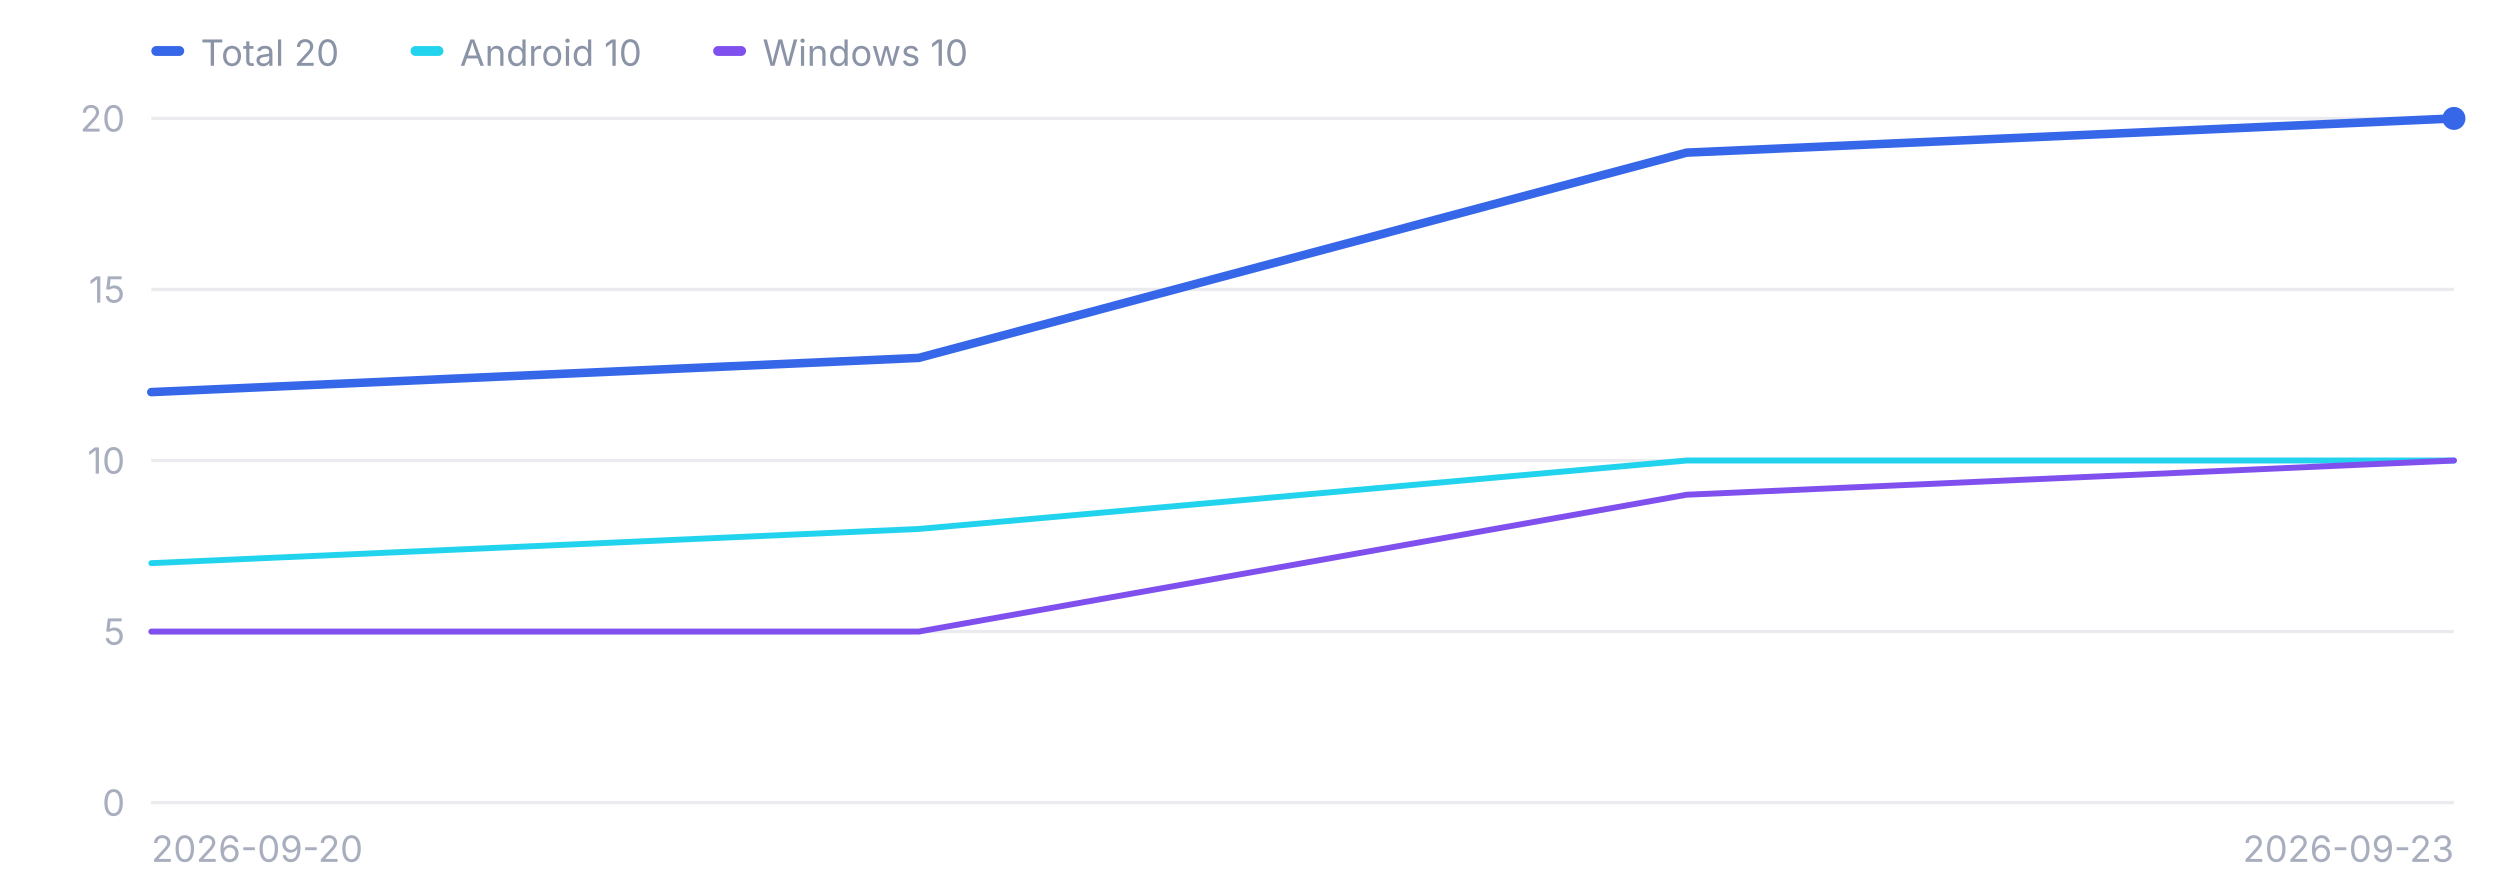
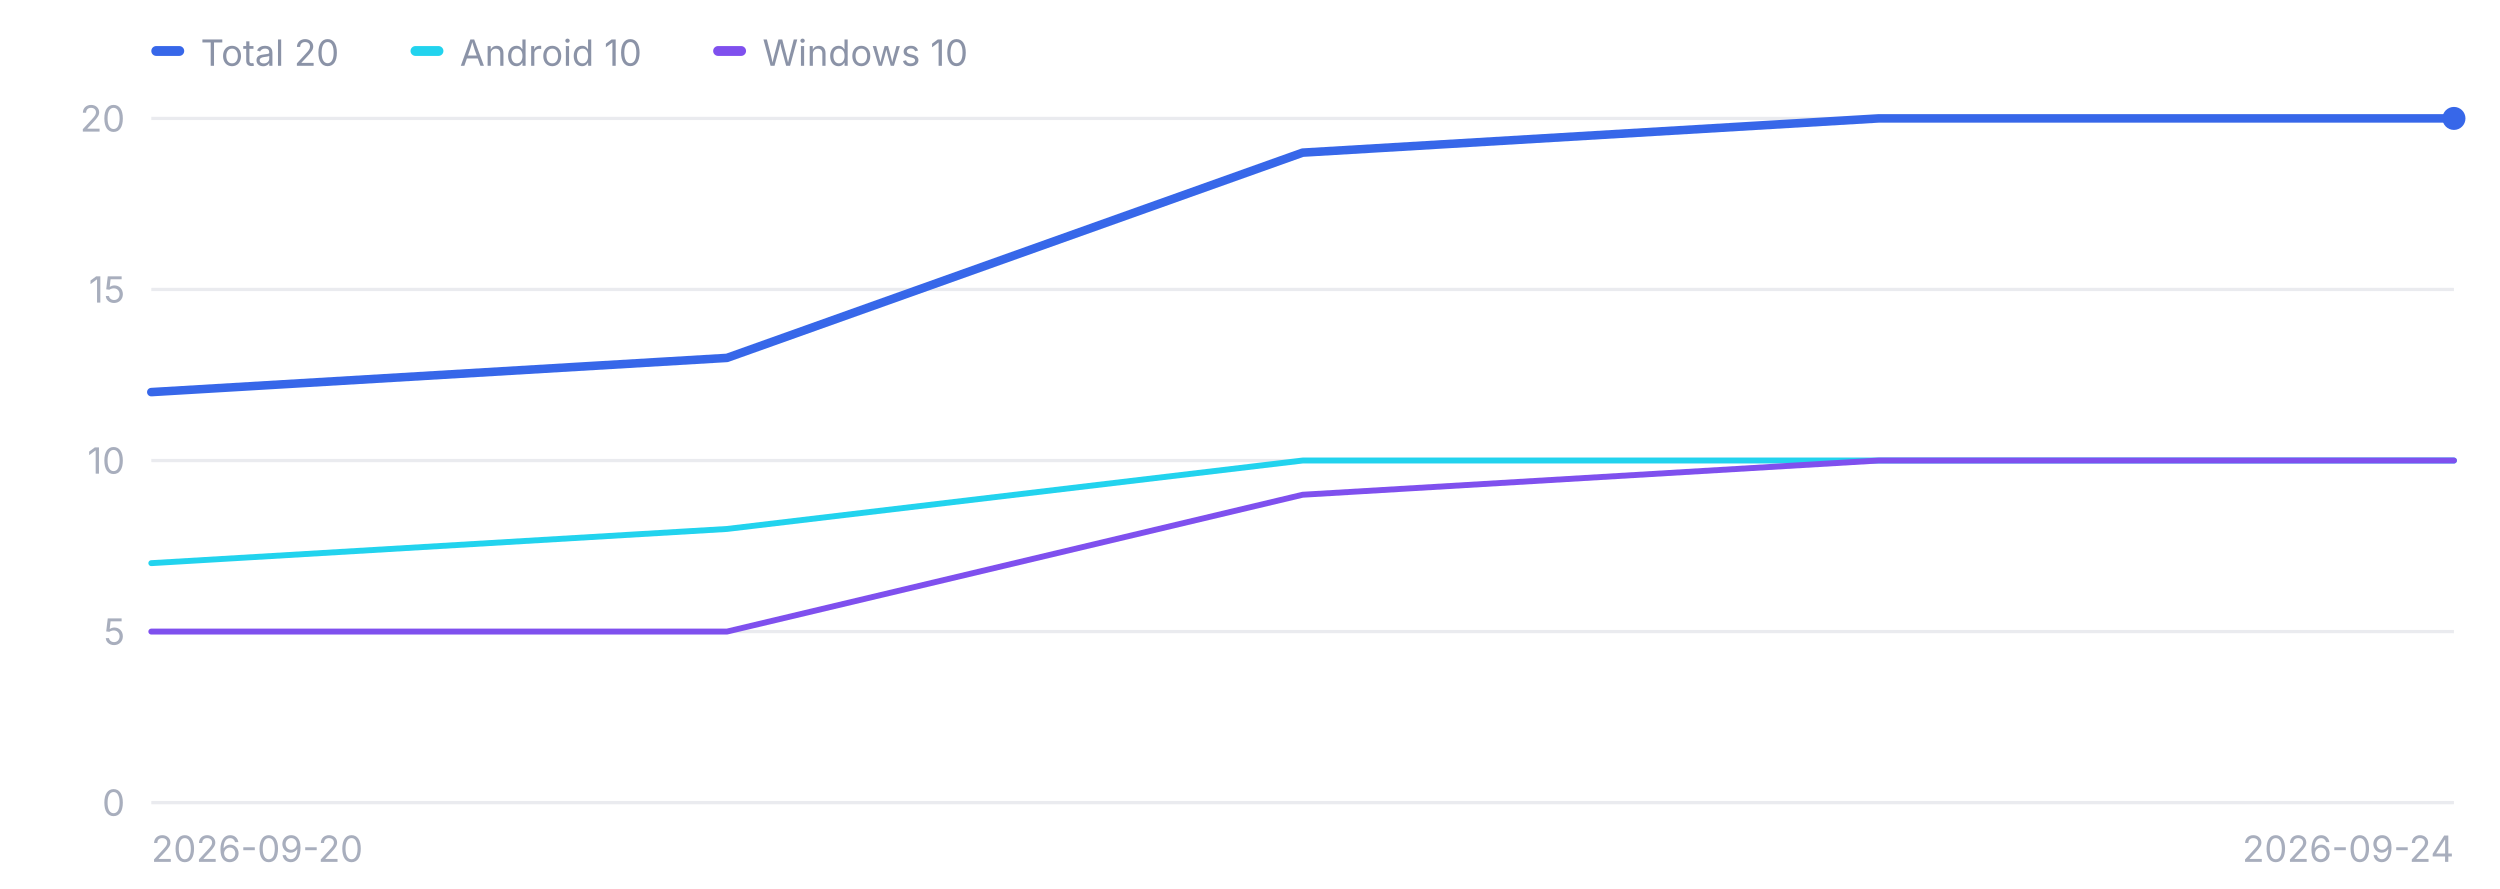
<svg xmlns="http://www.w3.org/2000/svg" width="760" height="270" viewBox="0 0 760 270" role="img" aria-label="CubePilot downloads over time. Latest total 20.">
  <style>text{font-family:system-ui,-apple-system,Segoe UI,sans-serif}</style>
  <line x1="46" y1="244.0" x2="746" y2="244.0" stroke="#8b93a7" stroke-opacity="0.18" stroke-width="1" />
  <text x="38" y="248.0" text-anchor="end" font-size="11" fill="#8b93a7" fill-opacity="0.75">0</text>
  <line x1="46" y1="192.0" x2="746" y2="192.0" stroke="#8b93a7" stroke-opacity="0.18" stroke-width="1" />
  <text x="38" y="196.0" text-anchor="end" font-size="11" fill="#8b93a7" fill-opacity="0.75">5</text>
  <line x1="46" y1="140.0" x2="746" y2="140.0" stroke="#8b93a7" stroke-opacity="0.18" stroke-width="1" />
  <text x="38" y="144.0" text-anchor="end" font-size="11" fill="#8b93a7" fill-opacity="0.75">10</text>
  <line x1="46" y1="88.0" x2="746" y2="88.0" stroke="#8b93a7" stroke-opacity="0.18" stroke-width="1" />
  <text x="38" y="92.0" text-anchor="end" font-size="11" fill="#8b93a7" fill-opacity="0.75">15</text>
  <line x1="46" y1="36.0" x2="746" y2="36.0" stroke="#8b93a7" stroke-opacity="0.18" stroke-width="1" />
  <text x="38" y="40.0" text-anchor="end" font-size="11" fill="#8b93a7" fill-opacity="0.75">20</text>
-   <polyline points="46.0,171.2 279.3,160.8 512.7,140.0 746.0,140.0" fill="none" stroke="#22D3EE" stroke-width="1.8" stroke-linejoin="round" stroke-linecap="round" />
-   <polyline points="46.0,192.0 279.3,192.0 512.7,150.4 746.0,140.0" fill="none" stroke="#7F50EE" stroke-width="1.8" stroke-linejoin="round" stroke-linecap="round" />
-   <polyline points="46.0,119.2 279.3,108.8 512.7,46.4 746.0,36.0" fill="none" stroke="#3767E9" stroke-width="2.6" stroke-linejoin="round" stroke-linecap="round" />
+   <polyline points="46.0,171.2 221.0,160.8 396.0,140.0 571.0,140.0 746.0,140.0" fill="none" stroke="#22D3EE" stroke-width="1.8" stroke-linejoin="round" stroke-linecap="round" />
+   <polyline points="46.0,192.0 221.0,192.0 396.0,150.4 571.0,140.0 746.0,140.0" fill="none" stroke="#7F50EE" stroke-width="1.8" stroke-linejoin="round" stroke-linecap="round" />
+   <polyline points="46.0,119.2 221.0,108.8 396.0,46.4 571.0,36.0 746.0,36.0" fill="none" stroke="#3767E9" stroke-width="2.6" stroke-linejoin="round" stroke-linecap="round" />
  <circle cx="746.0" cy="36.0" r="3.5" fill="#3767E9" />
  <text x="46" y="262" font-size="11" fill="#8b93a7" fill-opacity="0.75">2026-09-20</text>
-   <text x="746" y="262" text-anchor="end" font-size="11" fill="#8b93a7" fill-opacity="0.75">2026-09-23</text>
+   <text x="746" y="262" text-anchor="end" font-size="11" fill="#8b93a7" fill-opacity="0.75">2026-09-24</text>
  <rect x="46" y="14" width="10" height="3" rx="1.5" fill="#3767E9" />
  <text x="61" y="20" font-size="11" fill="#8b93a7">Total 20</text>
  <rect x="124.8" y="14" width="10" height="3" rx="1.5" fill="#22D3EE" />
  <text x="139.8" y="20" font-size="11" fill="#8b93a7">Android 10</text>
  <rect x="216.8" y="14" width="10" height="3" rx="1.5" fill="#7F50EE" />
  <text x="231.8" y="20" font-size="11" fill="#8b93a7">Windows 10</text>
</svg>
